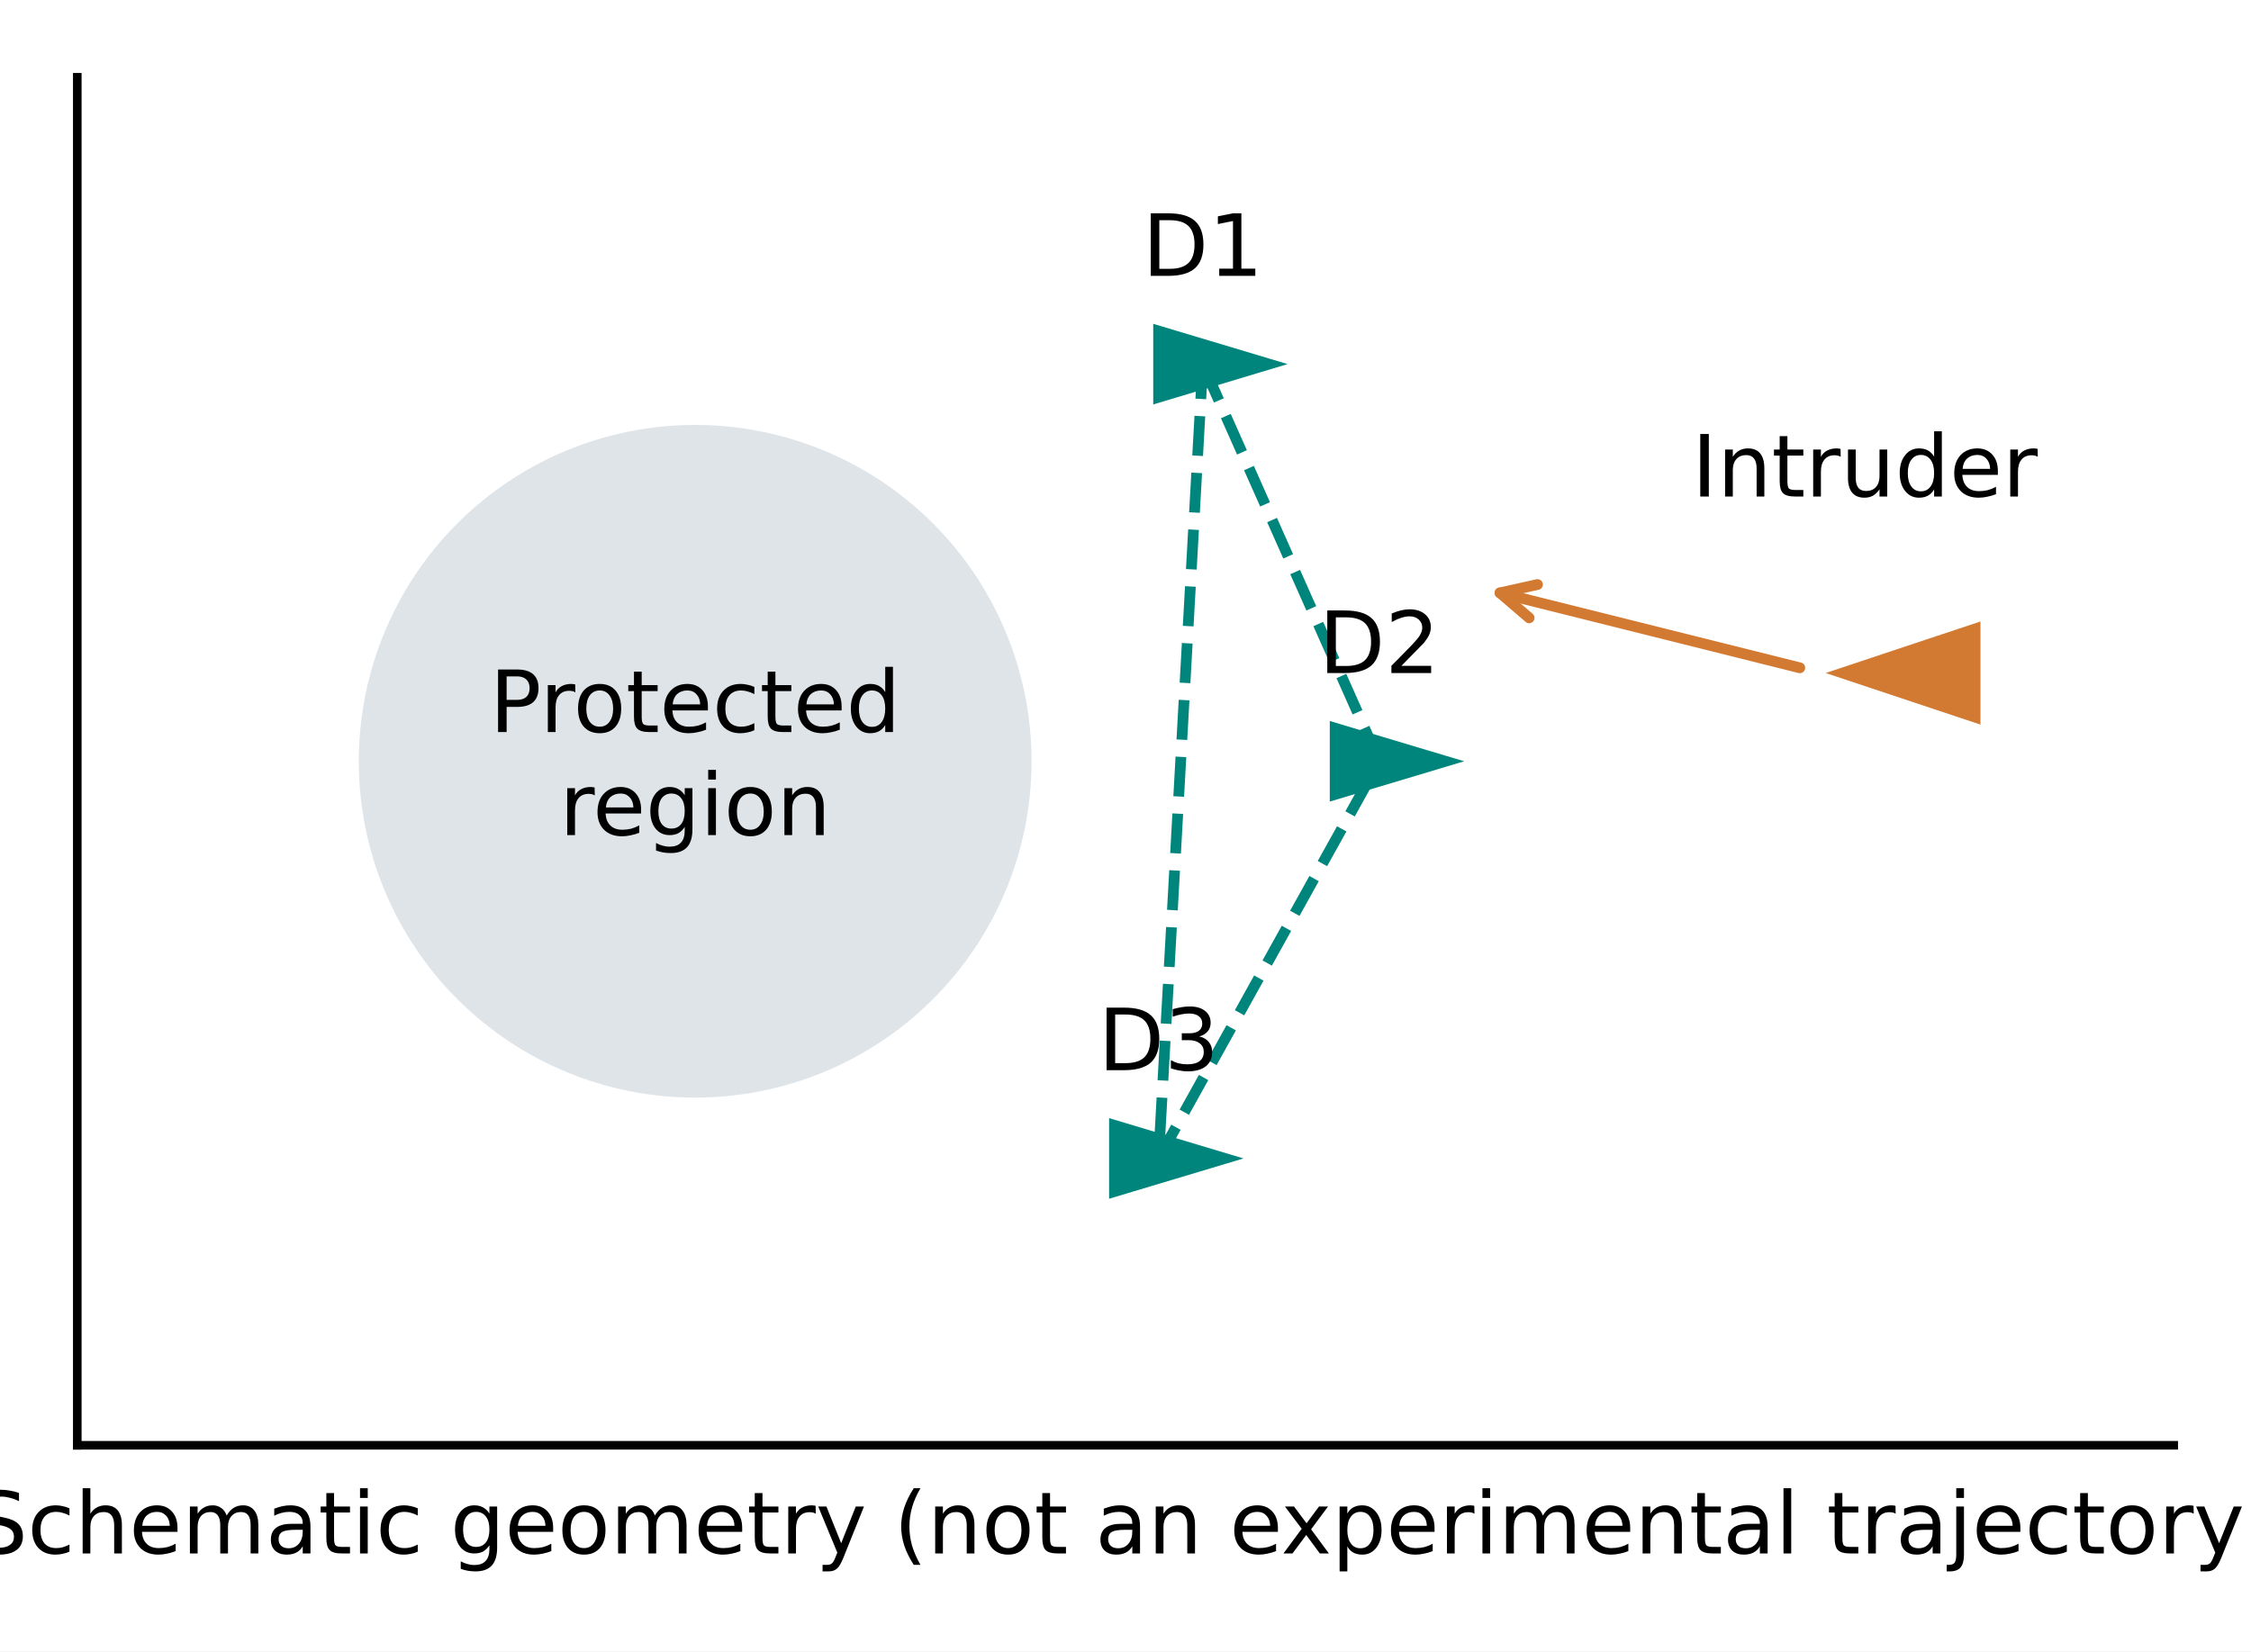
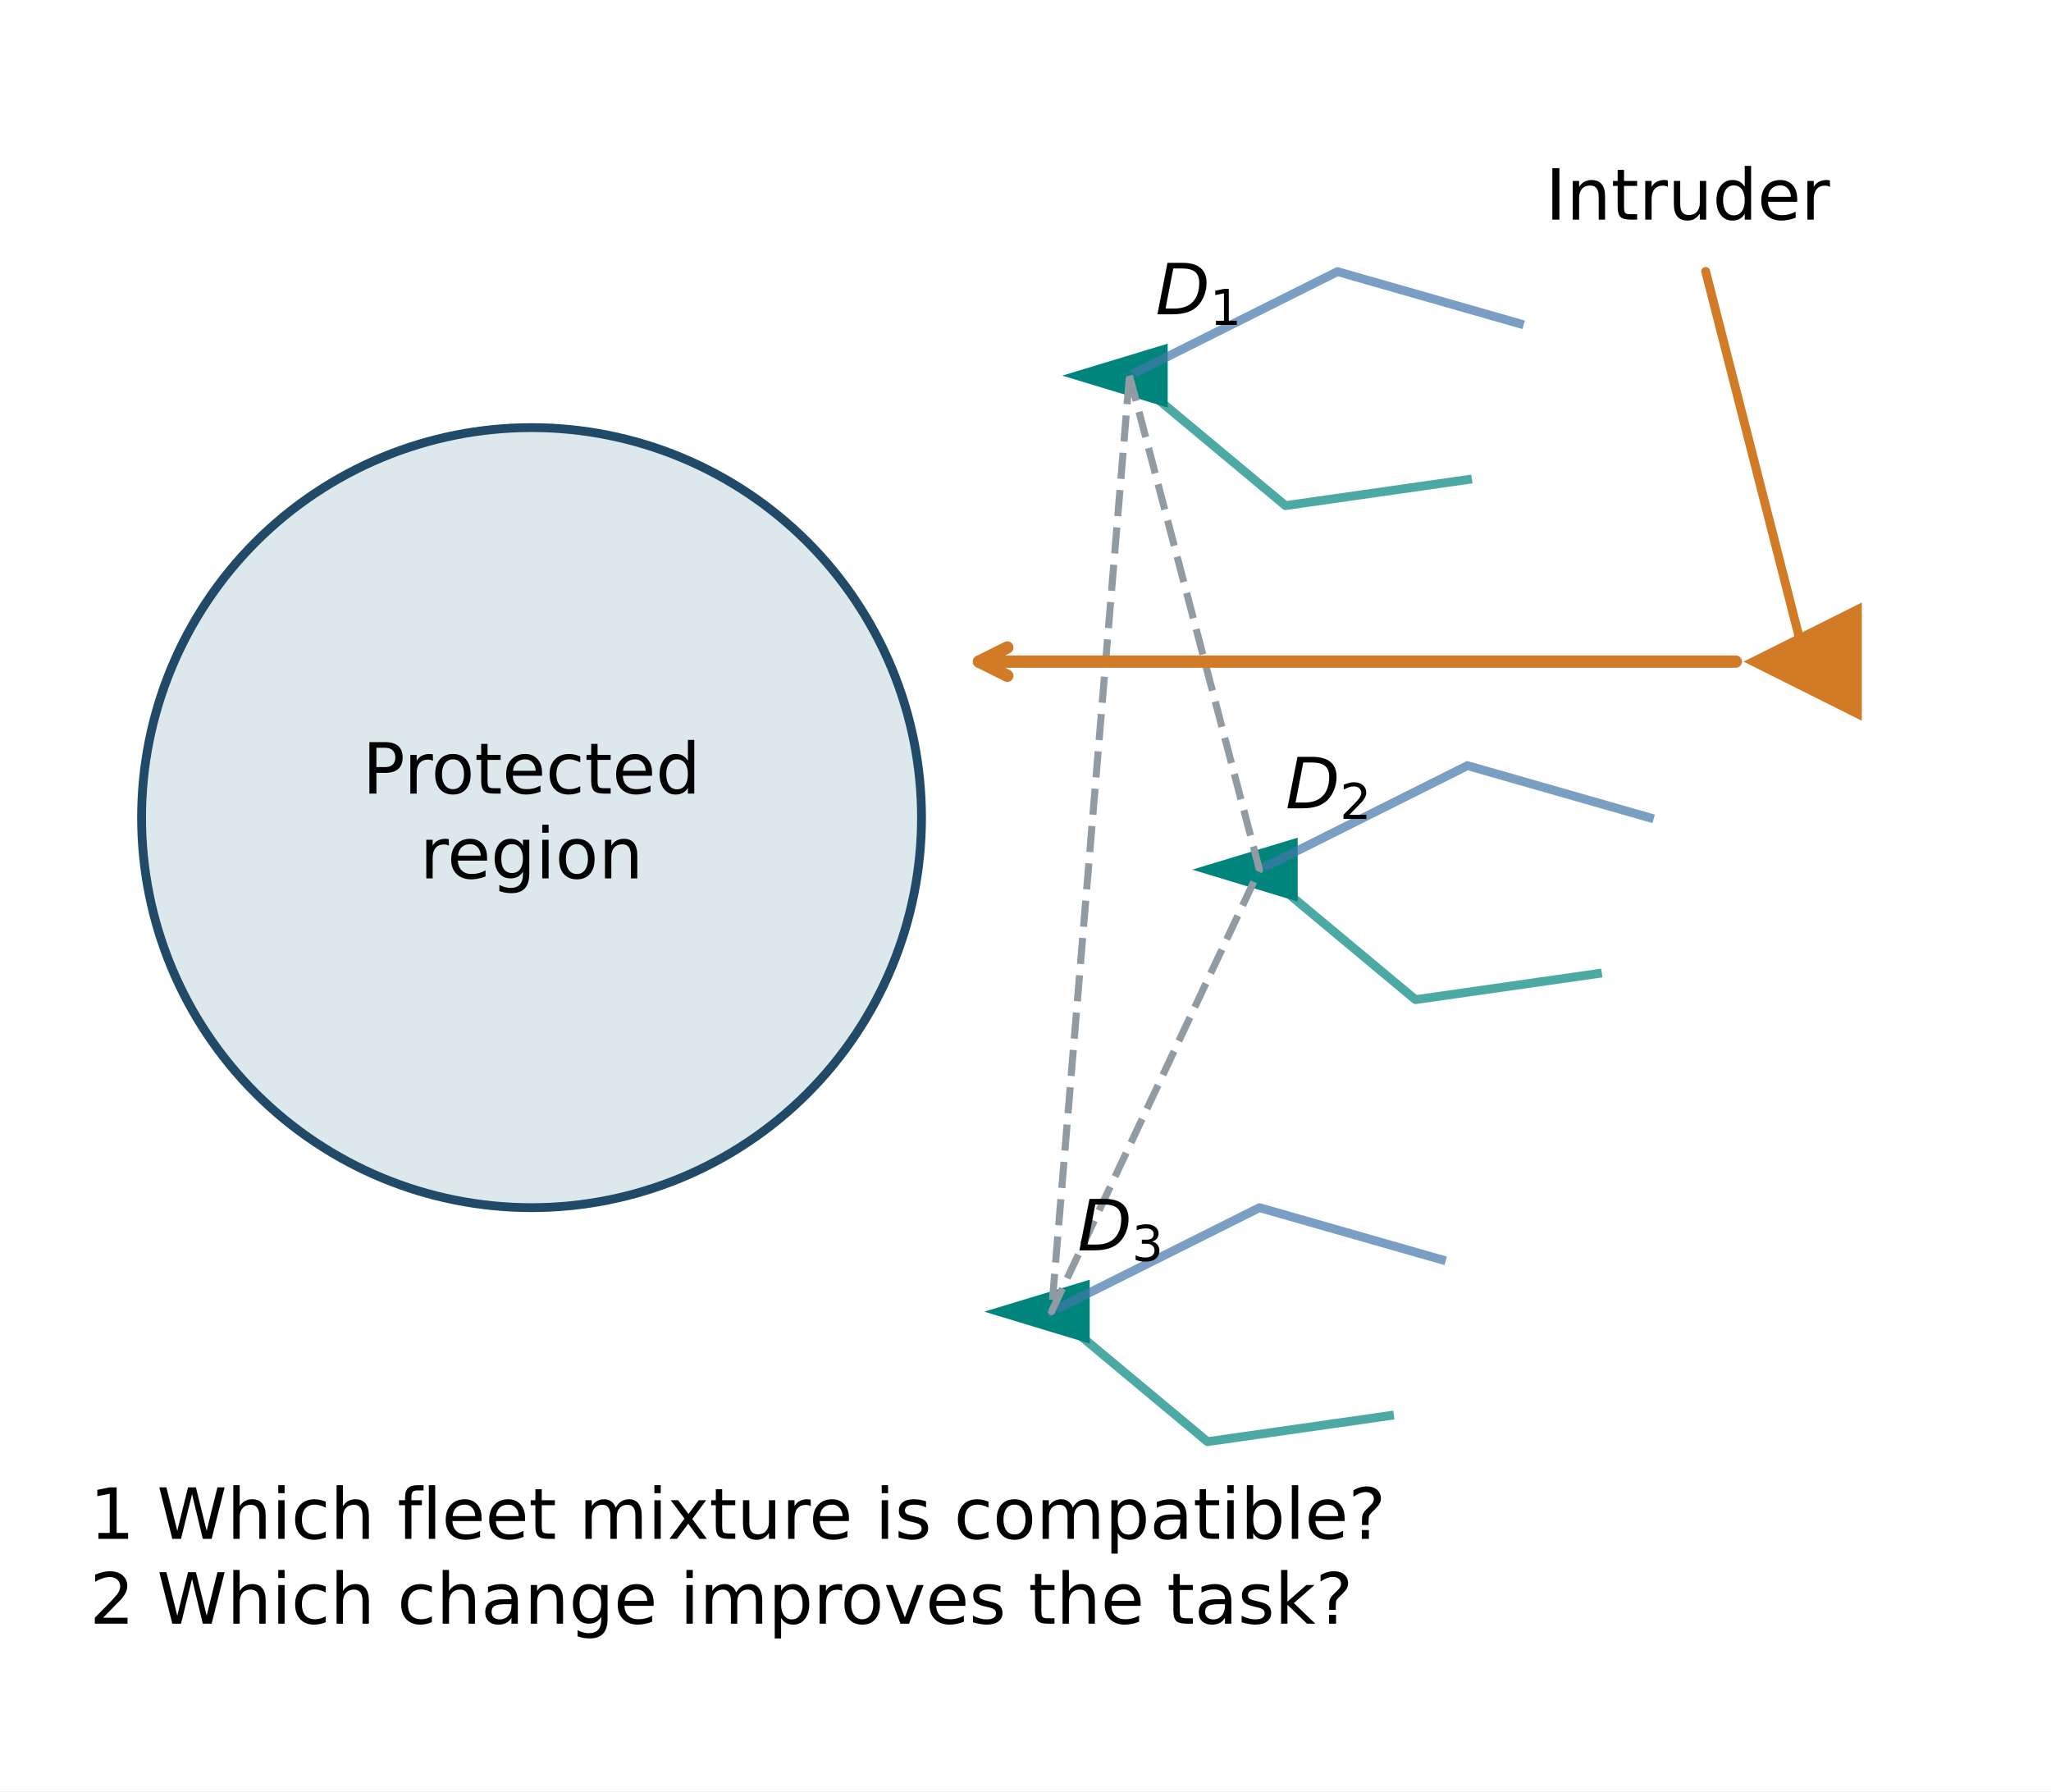
- <svg xmlns="http://www.w3.org/2000/svg" width="209.7pt" height="153.86pt" viewBox="0 0 209.7 153.86" version="1.1">
+ <svg xmlns="http://www.w3.org/2000/svg" width="232.237pt" height="202.8pt" viewBox="0 0 232.237 202.8" version="1.1">
  <defs>
    <style type="text/css">*{stroke-linejoin: round; stroke-linecap: butt}</style>
  </defs>
  <g id="figure_1">
    <g id="patch_1">
-       <path d="M 0 153.86  L 209.7 153.86  L 209.7 0  L 0 0  z " style="fill: #ffffff" />
+       <path d="M 0 202.8  L 232.237 202.8  L 232.237 0  L 0 0  z " style="fill: #ffffff" />
    </g>
    <g id="axes_1">
      <g id="patch_2">
-         <path d="M 7.2 134.659  L 202.5 134.659  L 202.5 7.2  L 7.2 7.2  z " style="fill: #ffffff" />
+         <path d="M 60.187 136.725  C 71.898 136.725 83.13 132.072 91.41 123.792  C 99.691 115.511 104.344 104.279 104.344 92.569  C 104.344 80.858 99.691 69.626 91.41 61.345  C 83.13 53.065 71.898 48.412 60.187 48.412  C 48.477 48.412 37.245 53.065 28.964 61.345  C 20.684 69.626 16.031 80.858 16.031 92.569  C 16.031 104.279 20.684 115.511 28.964 123.792  C 37.245 132.072 48.477 136.725 60.187 136.725  z " clip-path="url(#p9344167b2f)" style="fill: #dde8ed; stroke: #204a68; stroke-linejoin: miter" />
      </g>
      <g id="patch_3">
-         <path d="M 64.762 101.766  C 72.94 101.766 80.784 98.517 86.567 92.734  C 92.35 86.952 95.599 79.108 95.599 70.929  C 95.599 62.751 92.35 54.907 86.567 49.125  C 80.784 43.342 72.94 40.093 64.762 40.093  C 56.584 40.093 48.74 43.342 42.957 49.125  C 37.174 54.907 33.925 62.751 33.925 70.929  C 33.925 79.108 37.174 86.952 42.957 92.734  C 48.74 98.517 56.584 101.766 64.762 101.766  z " clip-path="url(#p679b55281d)" style="fill: #204a68; opacity: 0.15; stroke: #204a68; stroke-linejoin: miter" />
+         <path d="M 122.006 42.525  L 131.72 39.581  L 131.72 45.469  z " clip-path="url(#p9344167b2f)" style="fill: #00857d; stroke: #00857d; stroke-linejoin: miter" />
      </g>
      <g id="patch_4">
-         <path d="M 118.213 33.925  L 107.934 30.842  L 107.934 37.009  z " clip-path="url(#p679b55281d)" style="fill: #00857d; stroke: #00857d; stroke-linejoin: miter" />
+         <path d="M 136.725 98.456  L 146.439 95.512  L 146.439 101.4  z " clip-path="url(#p9344167b2f)" style="fill: #00857d; stroke: #00857d; stroke-linejoin: miter" />
      </g>
      <g id="patch_5">
-         <path d="M 134.659 70.929  L 124.38 67.846  L 124.38 74.013  z " clip-path="url(#p679b55281d)" style="fill: #00857d; stroke: #00857d; stroke-linejoin: miter" />
+         <path d="M 113.175 148.5  L 122.889 145.556  L 122.889 151.443  z " clip-path="url(#p9344167b2f)" style="fill: #00857d; stroke: #00857d; stroke-linejoin: miter" />
      </g>
      <g id="patch_6">
-         <path d="M 114.101 107.934  L 103.822 104.85  L 103.822 111.017  z " clip-path="url(#p679b55281d)" style="fill: #00857d; stroke: #00857d; stroke-linejoin: miter" />
+         <path d="M 198.543 74.906  L 210.318 69.019  L 210.318 80.794  z " clip-path="url(#p9344167b2f)" style="fill: #d17b27; stroke: #d17b27; stroke-linejoin: miter" />
+       </g>
+       <g id="line2d_1">
+         <path d="M 127.893 42.525  L 151.443 30.75  L 172.05 36.637  " clip-path="url(#p9344167b2f)" style="fill: none; stroke: #4477aa; stroke-opacity: 0.7; stroke-linecap: square" />
+       </g>
+       <g id="line2d_2">
+         <path d="M 127.893 42.525  L 145.556 57.244  L 166.162 54.3  " clip-path="url(#p9344167b2f)" style="fill: none; stroke: #00857d; stroke-opacity: 0.7; stroke-linecap: square" />
+       </g>
+       <g id="line2d_3">
+         <path d="M 142.612 98.456  L 166.162 86.681  L 186.768 92.569  " clip-path="url(#p9344167b2f)" style="fill: none; stroke: #4477aa; stroke-opacity: 0.7; stroke-linecap: square" />
+       </g>
+       <g id="line2d_4">
+         <path d="M 142.612 98.456  L 160.275 113.175  L 180.881 110.231  " clip-path="url(#p9344167b2f)" style="fill: none; stroke: #00857d; stroke-opacity: 0.7; stroke-linecap: square" />
+       </g>
+       <g id="line2d_5">
+         <path d="M 119.062 148.5  L 142.612 136.725  L 163.218 142.612  " clip-path="url(#p9344167b2f)" style="fill: none; stroke: #4477aa; stroke-opacity: 0.7; stroke-linecap: square" />
+       </g>
+       <g id="line2d_6">
+         <path d="M 119.062 148.5  L 136.725 163.218  L 157.331 160.275  " clip-path="url(#p9344167b2f)" style="fill: none; stroke: #00857d; stroke-opacity: 0.7; stroke-linecap: square" />
+       </g>
+       <g id="line2d_7">
+         <path d="M 127.893 42.525  L 142.612 98.456  L 119.062 148.5  L 127.893 42.525  " clip-path="url(#p9344167b2f)" style="fill: none; stroke-dasharray: 2.96,1.28; stroke-dashoffset: 0; stroke: #909ba4; stroke-width: 0.8" />
+       </g>
+       <g id="text_1">
+         <text style="font-size: 8px; font-family: 'DejaVu Sans'" transform="translate(41.04424 89.84588)">Protected</text>
+         <text style="font-size: 8px; font-family: 'DejaVu Sans'" transform="translate(47.53674 99.44806)">region</text>
+       </g>
+       <g id="text_2">
+         <g transform="translate(130.8372 35.7543)">
+           <text>
+             <tspan x="0" y="-0.172" style="font-style: oblique; font-size: 8px; font-family: 'DejaVu Sans'">D</tspan>
+             <tspan x="6.16" y="1.028" style="font-size: 5.6px; font-family: 'DejaVu Sans'">1</tspan>
+           </text>
+         </g>
+       </g>
+       <g id="text_3">
+         <g transform="translate(145.5559 91.68541)">
+           <text>
+             <tspan x="0" y="-0.172" style="font-style: oblique; font-size: 8px; font-family: 'DejaVu Sans'">D</tspan>
+             <tspan x="6.16" y="1.028" style="font-size: 5.6px; font-family: 'DejaVu Sans'">2</tspan>
+           </text>
+         </g>
+       </g>
+       <g id="text_4">
+         <g transform="translate(122.006 141.729)">
+           <text>
+             <tspan x="0" y="-0.172" style="font-style: oblique; font-size: 8px; font-family: 'DejaVu Sans'">D</tspan>
+             <tspan x="6.16" y="1.028" style="font-size: 5.6px; font-family: 'DejaVu Sans'">3</tspan>
+           </text>
+         </g>
      </g>
      <g id="patch_7">
-         <path d="M 171.663 62.706  L 183.998 58.595  L 183.998 66.818  z " clip-path="url(#p679b55281d)" style="fill: #d27a32; stroke: #d27a32; stroke-linejoin: miter" />
+         <path d="M 193.132 30.727  Q 198.533 51.847 203.935 72.967  " style="fill: none; stroke: #d17b27; stroke-linecap: round" />
      </g>
-       <g id="matplotlib.axis_1">
-         <g id="text_1">
-           <text style="font-size: 8px; font-family: 'DejaVu Sans'; text-anchor: middle" x="104.85" y="144.738" transform="rotate(-0 104.85 144.7377)">Schematic geometry (not an experimental trajectory)</text>
-         </g>
-       </g>
-       <g id="matplotlib.axis_2" />
-       <g id="line2d_1">
-         <path d="M 112.045 33.925  L 128.492 70.929  L 107.934 107.934  L 112.045 33.925  " clip-path="url(#p679b55281d)" style="fill: none; stroke-dasharray: 3.7,1.6; stroke-dashoffset: 0; stroke: #00857d" />
+       <g id="text_5">
+         <text style="font-size: 8px; font-family: 'DejaVu Sans'; text-anchor: start" x="174.993" y="24.862" transform="rotate(-0 174.9933 24.86246)">Intruder</text>
      </g>
      <g id="patch_8">
-         <path d="M 7.2 134.659  L 7.2 7.2  " style="fill: none; stroke: #000000; stroke-width: 0.8; stroke-linejoin: miter; stroke-linecap: square" />
-       </g>
-       <g id="patch_9">
-         <path d="M 7.2 134.659  L 202.5 134.659  " style="fill: none; stroke: #000000; stroke-width: 0.8; stroke-linejoin: miter; stroke-linecap: square" />
-       </g>
-       <g id="text_2">
-         <text style="font-size: 8px; font-family: 'DejaVu Sans'" transform="translate(45.61898 68.20682)">Protected</text>
-         <text style="font-size: 8px; font-family: 'DejaVu Sans'" transform="translate(52.11148 77.809)">region</text>
-       </g>
-       <g id="text_3">
-         <text style="font-size: 8px; font-family: 'DejaVu Sans'; text-anchor: middle" x="112.045" y="25.702" transform="rotate(-0 112.0453 25.7021)">D1</text>
-       </g>
-       <g id="text_4">
-         <text style="font-size: 8px; font-family: 'DejaVu Sans'; text-anchor: middle" x="128.492" y="62.706" transform="rotate(-0 128.4916 62.70632)">D2</text>
-       </g>
-       <g id="text_5">
-         <text style="font-size: 8px; font-family: 'DejaVu Sans'; text-anchor: middle" x="107.934" y="99.711" transform="rotate(-0 107.9337 99.71053)">D3</text>
-       </g>
-       <g id="patch_10">
-         <path d="M 167.668 62.221  Q 153.161 58.595 139.738 55.239  " style="fill: none; stroke: #d27a32; stroke-linecap: round" />
-         <path d="M 142.454 57.567  L 139.738 55.239  L 143.23 54.463  " style="fill: none; stroke: #d27a32; stroke-linecap: round" />
+         <path d="M 196.541 74.906  Q 152.915 74.906 110.854 74.906  " style="fill: none; stroke: #d17b27; stroke-width: 1.4; stroke-linecap: round" />
+         <path d="M 114.054 76.506  L 110.854 74.906  L 114.054 73.306  " style="fill: none; stroke: #d17b27; stroke-width: 1.4; stroke-linecap: round" />
      </g>
      <g id="text_6">
-         <text style="font-size: 8px; font-family: 'DejaVu Sans'; text-anchor: middle" x="173.719" y="46.26" transform="rotate(-0 173.7189 46.26)">Intruder</text>
+         <text style="font-size: 8px; font-family: 'DejaVu Sans'" transform="translate(10.14374 174.2224)">1  Which fleet mixture is compatible?</text>
+         <text style="font-size: 8px; font-family: 'DejaVu Sans'" transform="translate(10.14374 183.8245)">2  Which change improves the task?</text>
      </g>
    </g>
  </g>
  <defs>
-     <clipPath id="p679b55281d">
-       <rect x="7.2" y="7.2" width="195.3" height="127.459" />
+     <clipPath id="p9344167b2f">
+       <rect x="7.2" y="7.2" width="217.837" height="188.4" />
    </clipPath>
  </defs>
</svg>
